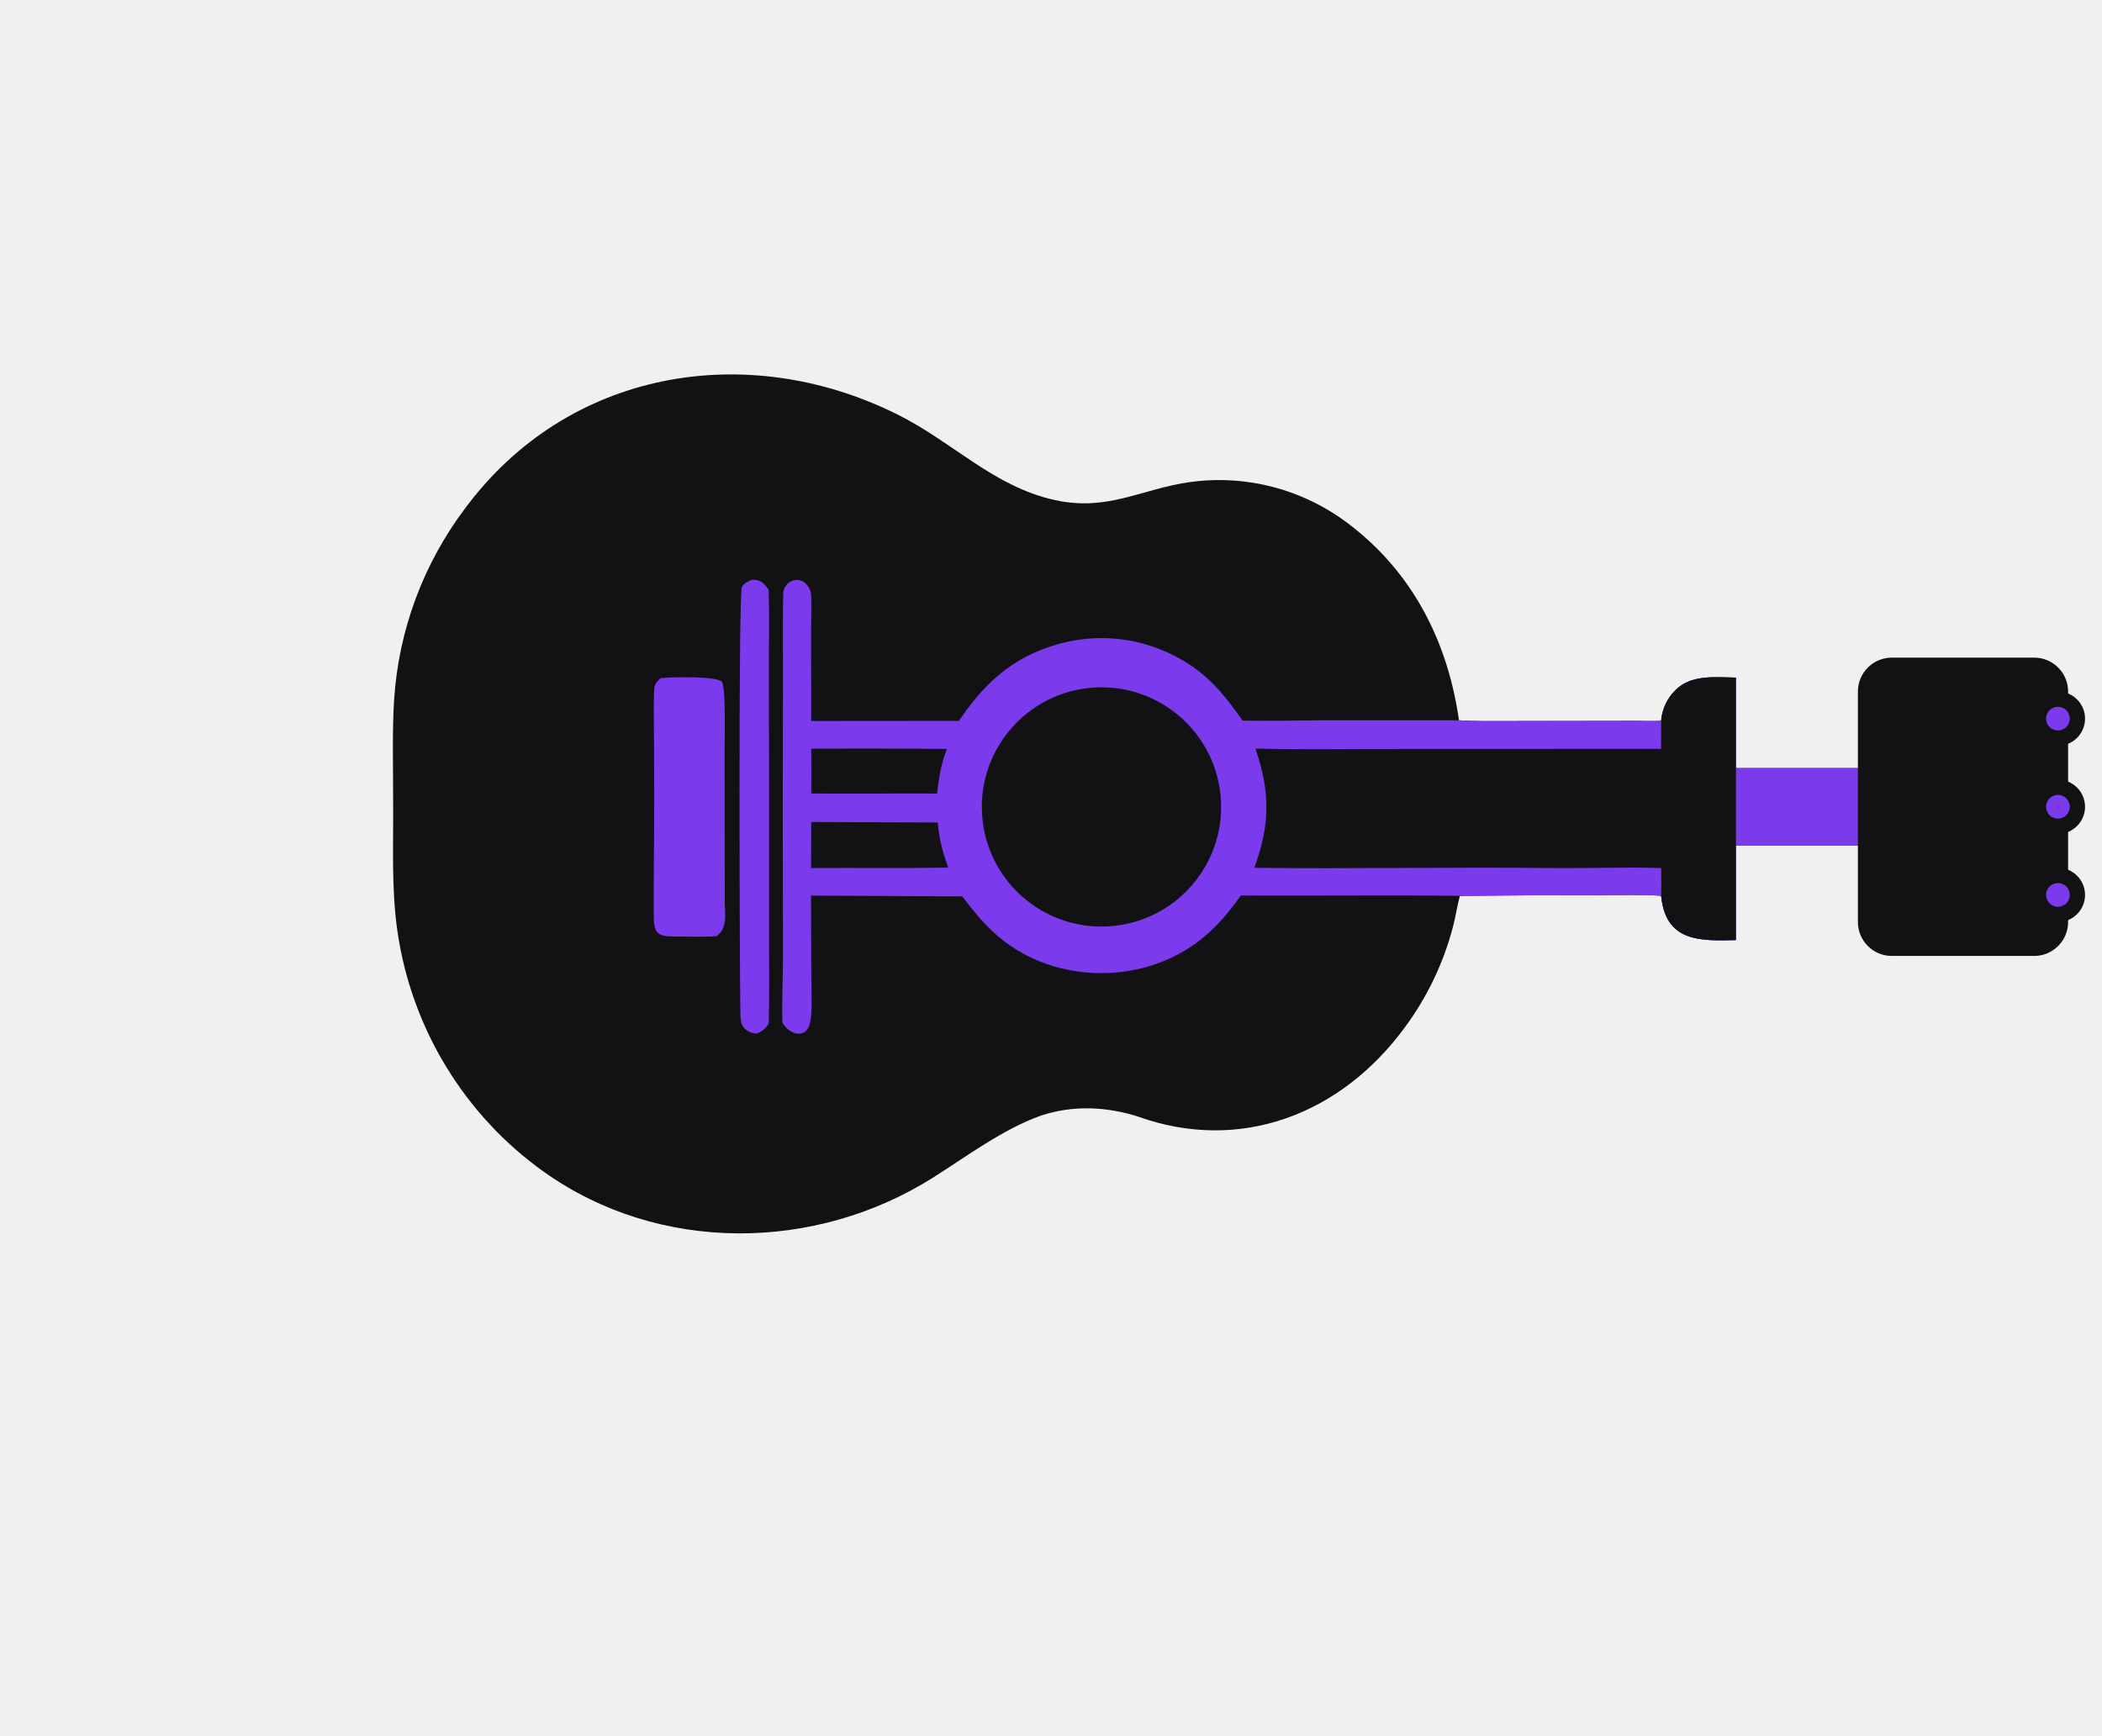
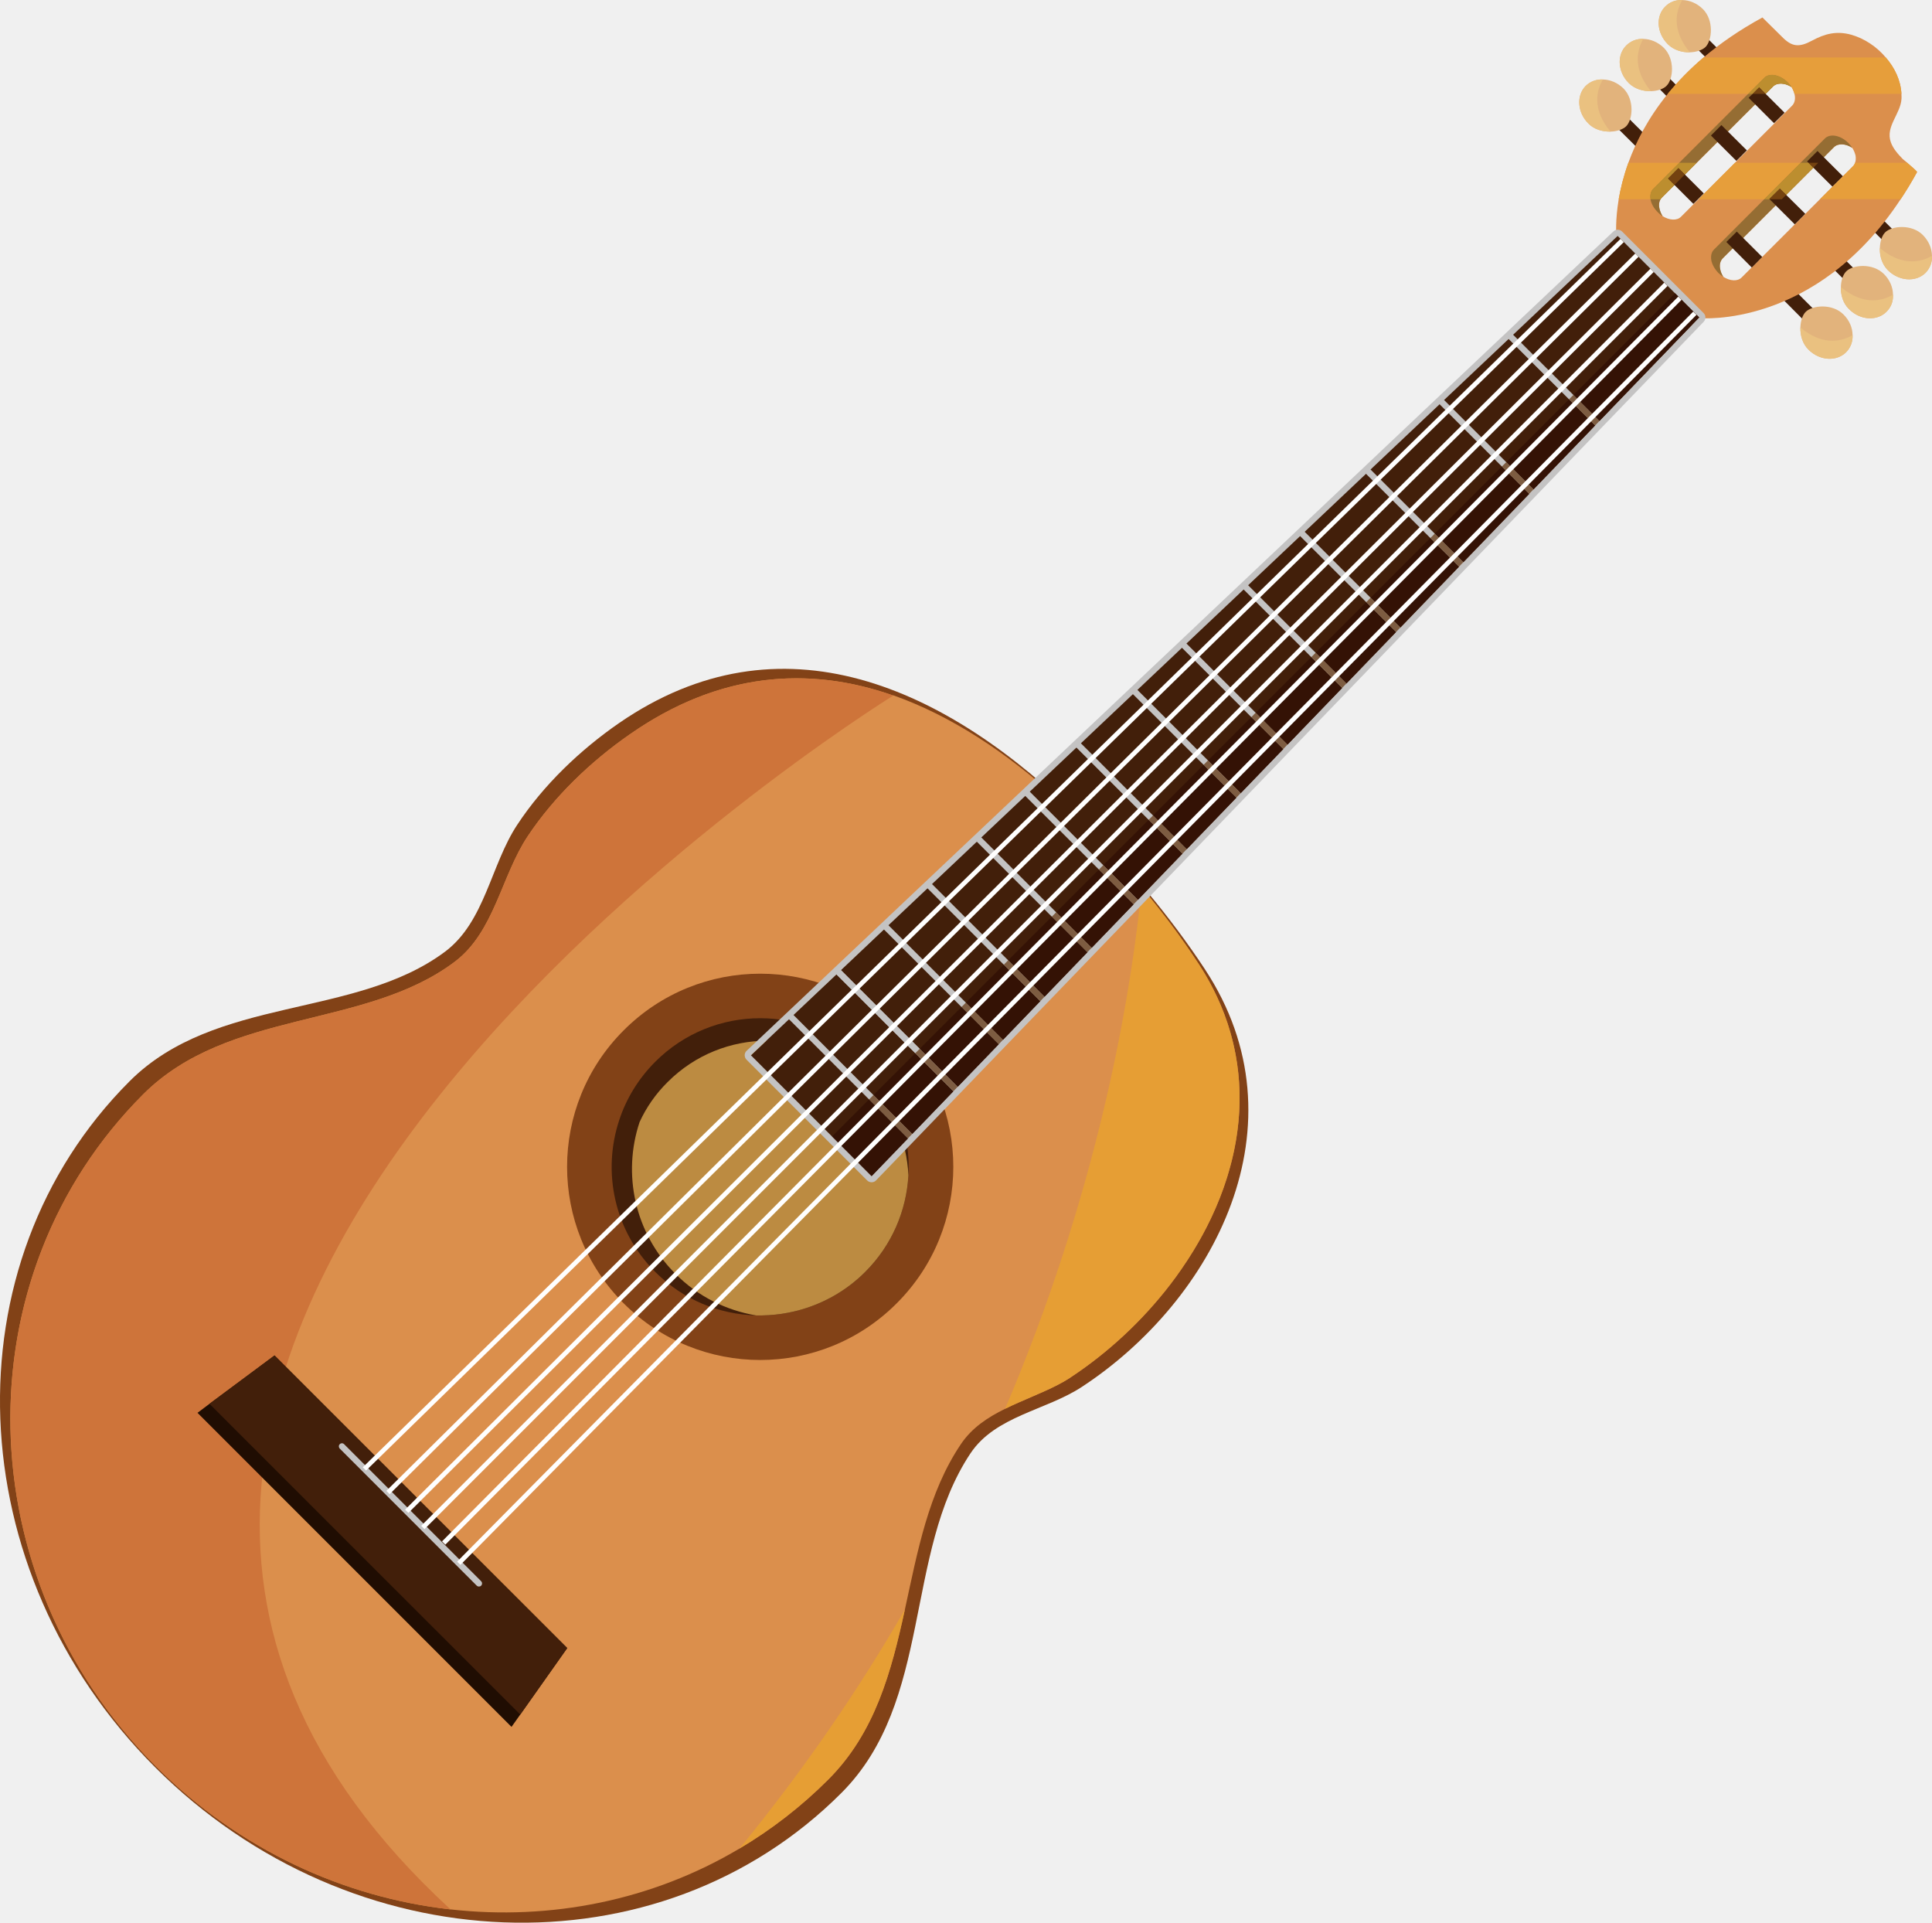
- <svg xmlns="http://www.w3.org/2000/svg" width="1240" height="1024" viewBox="0 0 1240 1024">
-   <rect fill="#7C3AED" x="1005" y="453" width="120" height="46" />
-   <path fill="#121214" d="M1116 388h84a20 20 0 0 1 20 20v136a20 20 0 0 1-20 20h-84a20 20 0 0 1-20-20V408a20 20 0 0 1 20-20z" />
-   <circle fill="#121214" cx="1214" cy="424" r="16" />
-   <circle fill="#7C3AED" cx="1214" cy="424" r="7" />
-   <circle fill="#121214" cx="1214" cy="476" r="16" />
-   <circle fill="#7C3AED" cx="1214" cy="476" r="7" />
-   <circle fill="#121214" cx="1214" cy="528" r="16" />
-   <circle fill="#7C3AED" cx="1214" cy="528" r="7" />
-   <path fill="#121214" d="M861.24 528.573c-1.422 4.759-2.678 12.93-4.201 18.576a173.6 173.6 0 0 1-28.164 58.807c-37.705 51.606-97.217 74.424-157.447 52.857-18.93-5.989-38.247-6.85-57.321-.63-22.593 8.102-43.336 23.752-63.714 36.615-69.428 43.829-161.38 44.972-229.365-3.292-46.882-33.283-78.358-84.819-86.602-142.246-3.579-24.925-2.318-49.758-2.507-74.933.073-18.688-.665-43.218.589-61.64a209.77 209.77 0 0 1 41.9-112.797c60.471-81.601 165.723-99.762 254.831-55.446 33.041 16.431 56.736 42.56 92.929 50.571 31.123 6.889 50.622-6.34 79.307-10.513a125.86 125.86 0 0 1 93.715 24.29c37.979 28.58 58.913 69.729 65.478 116.189 9.661.639 20.63.453 30.366.443l44.64-.072 29.423-.046c3.817.001 11.296.3 14.83-.046.505-6.678 3.541-13.198 8.296-17.949 9.506-9.498 23.117-7.661 35.777-7.535v154.86c-21.05.504-41.379 1.257-44.063-26.119-10.443-.853-27.601-.354-38.443-.363q-40.128-.055-80.254.419" />
-   <path fill="#7C3AED" d="M461.594 603.421c-.479-10.302.3-26.28.285-37.29l-.12-87.675.11-81.397c-.011-15.558-.161-31.143.154-46.694.142-6.972 8.366-11.116 13.602-5.751a10.45 10.45 0 0 1 2.81 5.828c.356 2.493.034 18.801.037 22.64l.074 52.318 87.132-.072c11.765-17.381 24.813-31.342 44.102-40.042 27.387-12.353 57.311-11.751 83.931 2.09 17.99 9.354 28.086 21.75 39.307 37.782 15.69.308 32.704-.128 48.499-.2l79.151.023c9.661.639 20.63.453 30.366.443l44.64-.072 29.423-.046c3.817.001 11.296.3 14.83-.046.505-6.678 3.541-13.198 8.296-17.949 9.506-9.498 23.117-7.661 35.777-7.535v154.86c-21.05.504-41.379 1.257-44.063-26.119-10.443-.853-27.601-.354-38.443-.363q-40.128-.055-80.254.419c-42.639-.65-86.352.084-129.225-.27-7.37 10.353-14.819 19.319-25.056 27.097-35.256 26.784-88.712 24.86-121.166-5.66-7.398-6.957-11.992-12.819-18.092-20.863l-89.275-.466.171 50.433c.001 6.789.701 18.344-.676 24.542-2.147 9.671-11.831 7.656-16.327.035" />
-   <path fill="#121214" d="M1024 399.776v154.86c-21.05.504-41.379 1.257-44.063-26.119.163-5.167.034-11.151.046-16.38-20.848-.649-43.987.24-65.108.001-58.162-.657-116.824.567-174.956-.133 9.41-25.435 9.432-44.91.668-70.364 25.557.704 53.594.202 79.368.247l159.934-.057.038-16.571c.505-6.678 3.541-13.198 8.296-17.949 9.506-9.498 23.117-7.661 35.777-7.535m-382.22 6.197c38.834-4.427 73.872 23.549 78.149 62.4s-23.833 73.78-62.7 77.908c-38.656 4.106-73.354-23.819-77.609-62.459s23.537-73.446 62.16-77.849m-163.236 79.005 74.638.299c1.046 10.721 2.651 16.592 6.175 26.619-26.774.456-54.005.023-80.882.269zm.014-43.313c26.45.038 53.687-.163 80.051.229-2.941 7.464-4.16 13.727-5.245 21.594l-.573 4.699c-24.704-.194-49.557.274-74.224-.036.102-8.762-.001-17.709-.009-26.486" />
-   <path fill="#7C3AED" d="M389.748 400.081c5.7-.646 34.365-1.341 36.244 2.438 2.194 4.412 1.47 32.719 1.473 38.596l.045 57.697.035 32.108c.004 8.154 2.02 16.132-4.789 21.434-8.231.558-17.123.138-25.418.18-10.518.053-11.632-3.193-11.675-12.452-.107-23.365.279-46.682.273-70.033l-.164-39.261c-.039-7.56-.194-15.256.082-22.803.148-4.028.943-5.282 3.894-7.904m53.802-58.061c5.464.032 6.705 1.655 9.878 5.861.448 13.581.133 29.546.138 43.276l.102 74.928.009 86.103c-.001 16.975.255 34.817-.185 51.736-2.348 3.408-3.249 4.041-6.957 5.894-1.111-.116-2.264-.243-3.336-.569-2.189-.666-4.4-2.425-5.368-4.519-1.118-2.418-1.028-5.39-1.082-8.007-.4-19.271-1.204-245.237.87-250.262.927-2.244 3.914-3.507 5.931-4.441" />
+ <svg xmlns="http://www.w3.org/2000/svg" width="76.272mm" height="75.894mm" viewBox="0 0 76.272 75.894" version="1.1" id="svg1" xml:space="preserve">
+   <defs id="defs1" />
+   <g id="g19" transform="matrix(0.2645833,0,0,0.2645833,-62.90449,-73.54925)">
+     <path id="path2" d="m 382.557,494.8 c 3.716,-5.573 11.257,-6.4 16.589,-9.893 19.692,-12.893 33.641,-39.133 18.4,-62.307 -5.079,-7.747 -11.66,-15.56 -18.235,-22.08 -20.515,-20.427 -45.151,-31.187 -69.151,-14.693 -5.837,4.027 -11.328,9.267 -15.232,15.2 -3.956,5.987 -4.813,14.467 -10.773,18.933 -13.452,10.04 -34.277,6.533 -47.071,19.333 -27.205,27.2 -25.501,73.027 3.839,102.373 29.327,29.307 75.153,31.04 102.36,3.813 13.681,-13.667 9.3,-35.72 19.273,-50.68" style="fill:#824217;fill-opacity:1;fill-rule:nonzero;stroke:none;stroke-width:0.133" />
+     <path id="path3" d="m 361.336,543.467 c -4.064,4.067 -8.524,7.493 -13.264,10.307 -13.033,7.747 -28.2,10.747 -43.1,9.067 -15.912,-1.787 -31.528,-8.907 -43.925,-21.307 -28.236,-28.213 -29.095,-73.12 -1.933,-100.293 12.772,-12.76 33.121,-9.693 46.499,-19.787 5.924,-4.467 6.928,-12.813 10.897,-18.747 3.94,-5.907 9.395,-11.133 15.212,-15.173 13.32,-9.293 26.692,-10.227 39.319,-5.787 l 0.015,-0.027 c 8.581,3.04 16.82,8.467 24.499,15.453 1.241,1.133 2.483,2.32 3.701,3.507 3.004,3 5.997,6.24 8.84,9.667 1.473,1.773 2.893,3.573 4.264,5.387 1.553,2.053 3.009,4.173 4.373,6.253 9.836,15.227 6.539,32.04 -2.715,45.347 -0.539,0.787 -1.088,1.533 -1.659,2.28 -4.148,5.4 -9.243,10.133 -14.785,13.8 l -0.252,0.173 c -0.569,0.36 -1.155,0.707 -1.768,1.013 -2.512,1.293 -5.275,2.293 -7.837,3.56 -2.575,1.267 -4.935,2.813 -6.581,5.253 -4.877,7.213 -6.472,16 -8.369,24.693 -2.021,9.227 -4.403,18.333 -11.429,25.36" style="fill:#db8f4c;fill-opacity:1;fill-rule:nonzero;stroke:none;stroke-width:0.133" />
+     <path id="path4" d="m 387.716,488.16 c 13.541,-31.787 18.349,-59.547 20.069,-74.867 l 1.472,-1.533 c 1.061,1.32 2.095,2.64 3.101,3.973 1.553,2.053 3.009,4.173 4.373,6.253 4.168,6.453 5.979,13.2 5.975,19.827 -0.004,9.027 -3.357,17.853 -8.689,25.52 -0.539,0.787 -1.088,1.533 -1.659,2.28 -4.148,5.4 -9.243,10.133 -14.785,13.8 l -0.252,0.173 c -0.569,0.36 -1.155,0.707 -1.768,1.013 -2.512,1.293 -5.275,2.293 -7.837,3.56" style="fill:#e69e34;fill-opacity:1;fill-rule:nonzero;stroke:none;stroke-width:0.133" />
+     <path id="path5" d="m 490.849,285.133 4.097,4.12 1.559,-1.56 -4.099,-4.107 -1.557,1.547" style="fill:#421f0a;fill-opacity:1;fill-rule:nonzero;stroke:none;stroke-width:0.133" />
+     <path id="path6" d="m 492.235,284.987 c -0.464,0.453 -1.357,0.773 -2.339,0.8 -1.14,0.027 -2.404,-0.32 -3.292,-1.213 -1.667,-1.667 -1.832,-4.173 -0.388,-5.613 0.677,-0.68 1.587,-1.027 2.54,-0.973 1.083,0.013 2.2,0.48 3.08,1.347 1.66,1.667 1.393,4.627 0.399,5.653" style="fill:#e2b37c;fill-opacity:1;fill-rule:nonzero;stroke:none;stroke-width:0.133" />
+     <path id="path7" d="m 489.767,285.787 c -1.105,0 -2.308,-0.36 -3.163,-1.213 -0.912,-0.907 -1.373,-2.067 -1.369,-3.173 0.003,-0.92 0.327,-1.787 0.981,-2.44 0.628,-0.64 1.457,-0.973 2.335,-0.973 0.068,0 0.136,0 0.205,0 -0.881,1.52 -1.719,4.347 1.14,7.8 -0.043,0 -0.085,0 -0.129,0" style="fill:#eac180;fill-opacity:1;fill-rule:nonzero;stroke:none;stroke-width:0.133" />
+     <path id="path8" d="m 485.047,290.947 4.1,4.107 1.543,-1.547 -4.085,-4.093 -1.557,1.533" style="fill:#421f0a;fill-opacity:1;fill-rule:nonzero;stroke:none;stroke-width:0.133" />
+     <path id="path9" d="m 486.424,290.773 c -0.46,0.48 -1.356,0.787 -2.344,0.813 -1.14,0.027 -2.396,-0.32 -3.291,-1.2 -1.667,-1.667 -1.825,-4.187 -0.391,-5.613 0.692,-0.693 1.603,-1.027 2.541,-0.987 1.088,0.013 2.208,0.48 3.088,1.347 1.668,1.693 1.392,4.653 0.396,5.64" style="fill:#e2b37c;fill-opacity:1;fill-rule:nonzero;stroke:none;stroke-width:0.133" />
+     <path id="path10" d="m 483.948,291.587 c -1.104,0 -2.299,-0.36 -3.159,-1.2 -0.912,-0.907 -1.372,-2.08 -1.368,-3.173 0.004,-0.92 0.327,-1.787 0.977,-2.44 0.652,-0.653 1.496,-0.987 2.376,-0.987 0.055,0 0.111,0 0.165,0 -0.873,1.533 -1.703,4.36 1.14,7.8 -0.044,0 -0.088,0 -0.132,0" style="fill:#eac180;fill-opacity:1;fill-rule:nonzero;stroke:none;stroke-width:0.133" />
+     <path id="path11" d="m 479,297 4.099,4.08 1.573,-1.56 -4.107,-4.08 -1.565,1.56" style="fill:#421f0a;fill-opacity:1;fill-rule:nonzero;stroke:none;stroke-width:0.133" />
+     <path id="path12" d="m 480.385,296.827 c -0.463,0.44 -1.357,0.773 -2.339,0.787 -1.132,0.027 -2.411,-0.293 -3.291,-1.2 -1.66,-1.653 -1.832,-4.173 -0.397,-5.627 0.693,-0.653 1.596,-1 2.556,-0.947 1.075,0.013 2.192,0.48 3.067,1.333 1.673,1.68 1.407,4.653 0.404,5.653" style="fill:#e2b37c;fill-opacity:1;fill-rule:nonzero;stroke:none;stroke-width:0.133" />
+     <path id="path13" d="m 477.911,297.613 c -1.099,0 -2.309,-0.333 -3.155,-1.2 -0.908,-0.907 -1.371,-2.067 -1.369,-3.173 0.003,-0.92 0.323,-1.8 0.972,-2.453 0.653,-0.627 1.491,-0.947 2.387,-0.947 0.056,0 0.112,0 0.169,0 -0.896,1.507 -1.725,4.347 1.132,7.773 -0.045,0 -0.091,0 -0.136,0" style="fill:#eac180;fill-opacity:1;fill-rule:nonzero;stroke:none;stroke-width:0.133" />
+     <path id="path14" d="m 518.855,314.027 -4.1,-4.107 1.565,-1.547 4.099,4.107 -1.564,1.547" style="fill:#421f0a;fill-opacity:1;fill-rule:nonzero;stroke:none;stroke-width:0.133" />
+     <path id="path15" d="m 519.027,312.653 c -0.461,0.467 -0.759,1.347 -0.787,2.333 -0.037,1.16 0.303,2.4 1.184,3.293 1.667,1.667 4.185,1.84 5.628,0.413 0.693,-0.707 1.011,-1.613 0.965,-2.547 -0.012,-1.093 -0.468,-2.2 -1.363,-3.107 -1.652,-1.653 -4.625,-1.387 -5.628,-0.387" style="fill:#e2b37c;fill-opacity:1;fill-rule:nonzero;stroke:none;stroke-width:0.133" />
+     <path id="path16" d="m 522.607,319.653 c -1.105,0 -2.271,-0.467 -3.183,-1.373 -0.84,-0.853 -1.188,-2.013 -1.187,-3.12 0,-0.053 0.001,-0.107 0.003,-0.173 1.788,1.507 3.419,1.987 4.784,1.987 1.247,0 2.272,-0.4 2.993,-0.827 0.004,0.067 0.005,0.12 0.004,0.173 0,0.88 -0.32,1.707 -0.969,2.373 -0.655,0.64 -1.529,0.96 -2.445,0.96" style="fill:#eac180;fill-opacity:1;fill-rule:nonzero;stroke:none;stroke-width:0.133" />
+     <path id="path17" d="m 513.044,319.84 -4.105,-4.107 1.567,-1.547 4.099,4.093 -1.56,1.56" style="fill:#421f0a;fill-opacity:1;fill-rule:nonzero;stroke:none;stroke-width:0.133" />
+     <path id="path18" d="m 513.219,318.467 c -0.464,0.467 -0.781,1.347 -0.793,2.347 -0.037,1.133 0.301,2.387 1.197,3.267 1.659,1.693 4.184,1.84 5.607,0.413 0.699,-0.68 1.017,-1.587 0.973,-2.547 -0.007,-1.093 -0.468,-2.2 -1.349,-3.08 -1.667,-1.68 -4.64,-1.4 -5.635,-0.4" style="fill:#e2b37c;fill-opacity:1;fill-rule:nonzero;stroke:none;stroke-width:0.133" />
+     <path id="path19" d="m 516.783,325.467 c -1.099,0 -2.257,-0.467 -3.16,-1.387 -0.853,-0.84 -1.203,-2.013 -1.2,-3.107 0,-0.053 0,-0.107 0.003,-0.16 1.788,1.48 3.412,1.973 4.772,1.973 1.252,0 2.28,-0.413 3.005,-0.84 0.003,0.067 0.004,0.12 0.004,0.187 -0.001,0.88 -0.321,1.72 -0.977,2.36 -0.648,0.653 -1.527,0.973 -2.447,0.973" style="fill:#eac180;fill-opacity:1;fill-rule:nonzero;stroke:none;stroke-width:0.133" />
+     <path id="path20" d="m 507.012,325.893 -4.097,-4.12 1.557,-1.547 4.099,4.093 -1.559,1.573" style="fill:#421f0a;fill-opacity:1;fill-rule:nonzero;stroke:none;stroke-width:0.133" />
+     <path id="path21" d="m 507.177,324.507 c -0.461,0.453 -0.764,1.347 -0.793,2.333 -0.028,1.147 0.304,2.413 1.199,3.293 1.665,1.68 4.177,1.827 5.62,0.4 0.685,-0.693 1.011,-1.6 0.968,-2.547 -0.007,-1.107 -0.469,-2.213 -1.363,-3.093 -1.647,-1.653 -4.633,-1.387 -5.631,-0.387" style="fill:#e2b37c;fill-opacity:1;fill-rule:nonzero;stroke:none;stroke-width:0.133" />
+     <path id="path22" d="m 510.752,331.507 c -1.101,0 -2.261,-0.467 -3.169,-1.373 -0.86,-0.853 -1.2,-2.053 -1.2,-3.16 0,-0.04 0,-0.093 10e-4,-0.133 1.781,1.493 3.405,1.973 4.767,1.973 1.257,0 2.292,-0.413 3.02,-0.827 0.003,0.053 0.004,0.12 0.004,0.173 -0.003,0.893 -0.329,1.72 -0.972,2.373 -0.656,0.653 -1.533,0.973 -2.451,0.973" style="fill:#eac180;fill-opacity:1;fill-rule:nonzero;stroke:none;stroke-width:0.133" />
+     <path id="path23" d="m 497.637,319.36 c -0.62,0.64 -1.731,0.56 -2.755,-0.08 -0.24,-0.373 -0.404,-0.787 -0.471,-1.173 -0.128,-0.6 0,-1.2 0.389,-1.587 l 16.568,-16.56 c 0.621,-0.64 1.748,-0.573 2.759,0.08 0.236,0.373 0.396,0.773 0.489,1.16 0.057,0.387 0.044,0.76 -0.079,1.067 -0.064,0.213 -0.175,0.387 -0.325,0.533 l -16.576,16.56 m -9.069,-9.04 c -0.607,0.613 -1.74,0.533 -2.743,-0.093 -0.26,-0.4 -0.404,-0.8 -0.476,-1.16 -0.107,-0.507 -0.065,-0.987 0.175,-1.36 v -0.013 l 0.2,-0.253 16.569,-16.547 c 0.633,-0.64 1.76,-0.56 2.771,0.067 0.201,0.347 0.36,0.693 0.433,1.027 l 0.036,0.147 c 0.123,0.613 0,1.213 -0.376,1.6 l -16.589,16.587 m 32.783,-2.627 c 0.829,-1.24 1.644,-2.587 2.439,-4.04 0.044,-0.08 -0.808,-0.827 -1.451,-1.373 v -0.013 c -0.347,-0.28 -0.62,-0.52 -0.677,-0.56 -0.723,-0.747 -1.437,-1.547 -1.776,-2.493 -0.859,-2.36 1.479,-4.253 1.587,-6.52 0.007,-0.24 0.007,-0.48 -0.013,-0.707 -0.095,-1.987 -0.989,-3.88 -2.331,-5.427 -1.357,-1.627 -3.219,-2.853 -5.16,-3.4 -2.179,-0.6 -3.919,-0.16 -5.845,0.88 -1.927,1.04 -3.016,0.947 -4.503,-0.587 -0.952,-0.947 -1.94,-1.92 -2.901,-2.867 -3.441,1.88 -6.335,3.893 -8.789,5.973 -2.091,1.773 -3.851,3.613 -5.339,5.427 -2.916,3.587 -4.741,7.147 -5.875,10.28 -0.721,2.013 -1.176,3.88 -1.443,5.44 -0.533,3.227 -0.355,5.28 -0.355,5.28 l 12.477,12.453 c 0,0 17.203,1.6 29.955,-17.747" style="fill:#db8f4c;fill-opacity:1;fill-rule:nonzero;stroke:none;stroke-width:0.133" />
+     <path id="path24" d="m 485.349,309.067 c 0.072,0.36 0.216,0.76 0.476,1.16 -0.26,-0.147 -0.505,-0.373 -0.735,-0.6 -0.577,-0.587 -0.947,-1.24 -1.063,-1.88 -0.113,-0.627 0.008,-1.213 0.397,-1.6 l 16.569,-16.573 c 0.787,-0.773 2.331,-0.467 3.485,0.667 0.223,0.213 0.425,0.48 0.584,0.72 -1.011,-0.627 -2.137,-0.707 -2.771,-0.067 l -16.569,16.547 c -0.388,0.4 -0.512,0.987 -0.375,1.627" style="fill:#956d33;fill-opacity:1;fill-rule:nonzero;stroke:none;stroke-width:0.133" />
+     <path id="path25" d="m 494.412,318.107 c 0.067,0.387 0.231,0.8 0.471,1.173 -0.252,-0.16 -0.499,-0.347 -0.729,-0.573 -0.571,-0.6 -0.939,-1.267 -1.061,-1.88 -0.1,-0.64 0,-1.227 0.397,-1.613 l 16.56,-16.587 c 0.787,-0.76 2.339,-0.467 3.485,0.68 0.231,0.24 0.433,0.493 0.593,0.733 -1.011,-0.653 -2.137,-0.72 -2.759,-0.08 l -16.568,16.56 c -0.389,0.387 -0.517,0.987 -0.389,1.587" style="fill:#956d33;fill-opacity:1;fill-rule:nonzero;stroke:none;stroke-width:0.133" />
+     <path id="path26" d="m 371.539,472.427 c -11.236,11.267 -29.484,11.267 -40.728,0 -11.264,-11.24 -11.264,-29.493 0,-40.733 11.244,-11.267 29.492,-11.267 40.728,0 11.271,11.24 11.271,29.493 0,40.733" style="fill:#824217;fill-opacity:1;fill-rule:nonzero;stroke:none;stroke-width:0.133" />
+     <path id="path27" d="m 366.848,467.733 c -2.525,2.533 -5.528,4.307 -8.695,5.36 -2.455,0.813 -5.015,1.187 -7.592,1.133 -5.471,-0.147 -10.889,-2.333 -15.045,-6.493 -6.149,-6.147 -7.929,-14.947 -5.369,-22.653 1.039,-3.173 2.843,-6.16 5.369,-8.693 8.652,-8.667 22.688,-8.667 31.332,0 4.647,4.627 6.797,10.827 6.444,16.92 v 0.04 c -0.296,5.227 -2.439,10.387 -6.444,14.387" style="fill:#421f0a;fill-opacity:1;fill-rule:nonzero;stroke:none;stroke-width:0.133" />
+     <path id="path28" d="m 366.848,467.733 c -2.525,2.533 -5.528,4.307 -8.695,5.36 -2.455,0.813 -5.015,1.187 -7.592,1.133 -4.423,-0.747 -8.624,-2.787 -12.029,-6.2 -6.133,-6.147 -7.915,-14.947 -5.353,-22.64 0.996,-2.173 2.388,-4.2 4.185,-5.973 8.212,-8.227 21.545,-8.227 29.787,0.013 3.855,3.84 5.896,8.813 6.141,13.88 v 0.04 c -0.296,5.227 -2.439,10.387 -6.444,14.387" style="fill:#bc8b41;fill-opacity:1;fill-rule:nonzero;stroke:none;stroke-width:0.133" />
+     <path id="path29" d="m 367.801,453.907 c -0.124,0 -0.239,-0.053 -0.325,-0.147 l -18.011,-18.013 129.34,-122.907 12.808,12.173 -123.48,128.747 c -0.087,0.093 -0.204,0.147 -0.325,0.147 h -0.007" style="fill:#421f0a;fill-opacity:1;fill-rule:nonzero;stroke:none;stroke-width:0.133" />
+     <path id="path30" d="m 479.123,312.253 c -0.232,0 -0.456,0.08 -0.636,0.253 L 349.153,434.747 c -0.18,0.16 -0.288,0.4 -0.288,0.653 0,0.253 0.095,0.493 0.267,0.667 l 18.011,18.027 c 0.181,0.173 0.412,0.267 0.659,0.267 h 0.007 c 0.252,0 0.483,-0.093 0.656,-0.28 l 123.489,-128.093 c 0.352,-0.373 0.345,-0.947 -0.008,-1.293 l -12.167,-12.173 c -0.187,-0.187 -0.419,-0.267 -0.656,-0.267 m 0,0.92 12.167,12.173 -123.488,128.093 -18.012,-18.027 129.333,-122.24" style="fill:#c4c3c3;fill-opacity:1;fill-rule:nonzero;stroke:none;stroke-width:0.133" />
+     <path id="path31" d="m 373.887,447.173 -17.744,-17.773 c -0.181,-0.187 -0.473,-0.187 -0.655,0 -0.18,0.187 -0.18,0.48 0,0.653 l 17.744,17.773 c 0.181,0.173 0.473,0.173 0.655,0 0.18,-0.187 0.18,-0.48 0,-0.653" style="fill:#c4c3c3;fill-opacity:1;fill-rule:nonzero;stroke:none;stroke-width:0.133" />
+     <path id="path32" d="m 380.655,440.133 -17.435,-17.427 c -0.181,-0.187 -0.473,-0.187 -0.653,0 -0.181,0.173 -0.181,0.467 0,0.653 l 17.435,17.427 c 0.181,0.187 0.473,0.187 0.653,0 0.18,-0.173 0.18,-0.467 0,-0.653" style="fill:#c4c3c3;fill-opacity:1;fill-rule:nonzero;stroke:none;stroke-width:0.133" />
+     <path id="path33" d="m 380.655,440.133 -17.435,-17.427 c -0.181,-0.187 -0.473,-0.187 -0.653,0 -0.181,0.173 -0.181,0.467 0,0.653 l 17.435,17.427 c 0.181,0.187 0.473,0.187 0.653,0 0.18,-0.173 0.18,-0.467 0,-0.653" style="fill:#c4c3c3;fill-opacity:1;fill-rule:nonzero;stroke:none;stroke-width:0.133" />
+     <path id="path34" d="m 387.415,433.107 -17.101,-17.093 c -0.18,-0.187 -0.472,-0.187 -0.653,0 -0.18,0.173 -0.18,0.467 0,0.653 l 17.101,17.093 c 0.181,0.187 0.473,0.187 0.653,0 0.181,-0.173 0.181,-0.467 0,-0.653" style="fill:#c4c3c3;fill-opacity:1;fill-rule:nonzero;stroke:none;stroke-width:0.133" />
+     <path id="path35" d="m 393.615,426.693 -16.807,-16.827 c -0.18,-0.187 -0.472,-0.187 -0.653,-0.013 -0.18,0.187 -0.181,0.48 0,0.667 l 16.805,16.827 c 0.181,0.173 0.473,0.173 0.655,0 0.18,-0.187 0.181,-0.48 0,-0.653" style="fill:#c4c3c3;fill-opacity:1;fill-rule:nonzero;stroke:none;stroke-width:0.133" />
+     <path id="path36" d="m 400.649,419.387 -16.473,-16.467 c -0.181,-0.187 -0.473,-0.187 -0.653,0 -0.181,0.173 -0.181,0.467 0,0.653 l 16.473,16.467 c 0.181,0.173 0.473,0.173 0.653,0 0.18,-0.187 0.18,-0.48 0,-0.653" style="fill:#c4c3c3;fill-opacity:1;fill-rule:nonzero;stroke:none;stroke-width:0.133" />
+     <path id="path37" d="m 407.541,412.227 -16.149,-16.147 c -0.18,-0.187 -0.473,-0.187 -0.653,0 -0.18,0.173 -0.18,0.467 0,0.653 l 16.148,16.147 c 0.18,0.187 0.473,0.187 0.653,0 0.181,-0.173 0.181,-0.467 0.001,-0.653" style="fill:#c4c3c3;fill-opacity:1;fill-rule:nonzero;stroke:none;stroke-width:0.133" />
+     <path id="path38" d="m 414.829,404.68 -15.789,-15.8 c -0.18,-0.187 -0.472,-0.187 -0.653,0 -0.18,0.173 -0.181,0.467 0,0.653 l 15.789,15.8 c 0.18,0.173 0.472,0.173 0.653,0 0.181,-0.187 0.181,-0.48 0,-0.653" style="fill:#c4c3c3;fill-opacity:1;fill-rule:nonzero;stroke:none;stroke-width:0.133" />
+     <path id="path39" d="m 422.883,396.32 -15.436,-15.427 c -0.181,-0.187 -0.473,-0.187 -0.653,0 -0.181,0.187 -0.181,0.48 0,0.653 l 15.436,15.427 c 0.18,0.187 0.473,0.187 0.653,0 0.18,-0.173 0.18,-0.467 0,-0.653" style="fill:#c4c3c3;fill-opacity:1;fill-rule:nonzero;stroke:none;stroke-width:0.133" />
+     <path id="path40" d="m 429.86,389.067 -15.081,-15.08 c -0.18,-0.187 -0.473,-0.187 -0.653,0 -0.181,0.173 -0.181,0.467 0,0.653 l 15.081,15.08 c 0.181,0.173 0.473,0.173 0.653,0 0.181,-0.187 0.181,-0.48 0,-0.653" style="fill:#c4c3c3;fill-opacity:1;fill-rule:nonzero;stroke:none;stroke-width:0.133" />
+     <path id="path41" d="m 438.657,379.96 -14.685,-14.68 c -0.18,-0.187 -0.473,-0.187 -0.653,0 -0.18,0.173 -0.18,0.467 10e-4,0.653 l 14.684,14.68 c 0.18,0.173 0.473,0.173 0.653,0 0.181,-0.187 0.181,-0.48 0,-0.653" style="fill:#c4c3c3;fill-opacity:1;fill-rule:nonzero;stroke:none;stroke-width:0.133" />
+     <path id="path42" d="m 446.709,371.613 -14.301,-14.307 c -0.181,-0.173 -0.473,-0.173 -0.655,0 -0.18,0.187 -0.18,0.48 0,0.667 l 14.303,14.293 c 0.18,0.187 0.473,0.187 0.653,0 0.181,-0.173 0.181,-0.467 0,-0.653" style="fill:#c4c3c3;fill-opacity:1;fill-rule:nonzero;stroke:none;stroke-width:0.133" />
+     <path id="path43" d="m 456.089,361.853 -13.853,-13.84 c -0.181,-0.173 -0.473,-0.173 -0.655,0 -0.18,0.187 -0.18,0.48 10e-4,0.667 l 13.853,13.827 c 0.181,0.187 0.473,0.187 0.655,0 0.18,-0.173 0.18,-0.467 -0.001,-0.653" style="fill:#c4c3c3;fill-opacity:1;fill-rule:nonzero;stroke:none;stroke-width:0.133" />
+     <path id="path44" d="m 466.575,351.013 -13.371,-13.373 c -0.18,-0.173 -0.473,-0.173 -0.653,0 -0.18,0.187 -0.18,0.48 0,0.653 l 13.371,13.36 c 0.181,0.187 0.473,0.187 0.653,0 0.181,-0.173 0.181,-0.467 0,-0.64" style="fill:#c4c3c3;fill-opacity:1;fill-rule:nonzero;stroke:none;stroke-width:0.133" />
+     <path id="path45" d="m 476.397,340.787 -12.888,-12.88 c -0.181,-0.187 -0.473,-0.187 -0.653,0 -0.181,0.173 -0.181,0.467 0,0.653 l 12.888,12.88 c 0.18,0.187 0.472,0.187 0.653,0 0.181,-0.173 0.18,-0.467 0,-0.653" style="fill:#c4c3c3;fill-opacity:1;fill-rule:nonzero;stroke:none;stroke-width:0.133" />
+     <path id="path46" d="m 502.451,296.36 -3.795,-3.787 1.573,-1.56 3.796,3.787 -1.575,1.56" style="fill:#421f0a;fill-opacity:1;fill-rule:nonzero;stroke:none;stroke-width:0.133" />
+     <path id="path47" d="m 496.837,301.987 -3.796,-3.787 1.559,-1.56 3.796,3.773 -1.559,1.573" style="fill:#421f0a;fill-opacity:1;fill-rule:nonzero;stroke:none;stroke-width:0.133" />
+     <path id="path48" d="m 490.416,308.4 -3.783,-3.787 1.552,-1.56 3.788,3.787 -1.557,1.56" style="fill:#421f0a;fill-opacity:1;fill-rule:nonzero;stroke:none;stroke-width:0.133" />
+     <path id="path49" d="m 511.161,305.827 -3.781,-3.76 1.559,-1.56 3.788,3.773 -1.565,1.547" style="fill:#421f0a;fill-opacity:1;fill-rule:nonzero;stroke:none;stroke-width:0.133" />
+     <path id="path50" d="m 505.547,311.453 -3.796,-3.787 1.567,-1.547 3.796,3.76 -1.567,1.573" style="fill:#421f0a;fill-opacity:1;fill-rule:nonzero;stroke:none;stroke-width:0.133" />
+     <path id="path51" d="m 499.133,317.893 -3.797,-3.813 1.56,-1.547 3.795,3.787 -1.557,1.573" style="fill:#421f0a;fill-opacity:1;fill-rule:nonzero;stroke:none;stroke-width:0.133" />
+     <path id="path52" d="m 304.972,562.84 c -15.912,-1.787 -31.528,-8.907 -43.925,-21.307 -14.449,-14.44 -21.729,-33.253 -21.753,-51.813 -0.024,-17.72 6.557,-35.213 19.82,-48.48 12.772,-12.76 33.121,-9.693 46.499,-19.787 5.924,-4.467 6.928,-12.813 10.897,-18.747 3.94,-5.907 9.395,-11.133 15.212,-15.173 8.335,-5.827 16.689,-8.36 24.869,-8.36 4.893,0 9.723,0.907 14.449,2.573 -1.963,1.24 -156.753,97.68 -66.068,181.093" style="fill:#ce743a;fill-opacity:1;fill-rule:nonzero;stroke:none;stroke-width:0.133" />
+     <path id="path53" d="m 314.071,535.613 -46.853,-46.853 1.788,-1.347 9.707,-7.213 43.671,43.653 -7.007,9.92 -1.305,1.84" style="fill:#200d02;fill-opacity:1;fill-rule:nonzero;stroke:none;stroke-width:0.133" />
+     <path id="path54" d="m 315.376,533.773 -46.371,-46.36 9.707,-7.213 43.671,43.653 -7.007,9.92" style="fill:#421f0a;fill-opacity:1;fill-rule:nonzero;stroke:none;stroke-width:0.133" />
+     <path id="path55" d="m 288.444,494.093 20.443,20.453 c 0.18,0.173 0.473,0.173 0.653,0 0.181,-0.187 0.181,-0.48 0,-0.667 l -20.443,-20.44 c -0.18,-0.187 -0.473,-0.187 -0.653,0 -0.18,0.173 -0.18,0.467 0,0.653" style="fill:#c4c3c3;fill-opacity:1;fill-rule:nonzero;stroke:none;stroke-width:0.133" />
+     <path id="path56" d="m 367.801,453.44 v 0 l -5.896,-5.92 5.517,-5.52 5.803,5.813 -5.424,5.627 m 6.065,-6.293 -5.789,-5.8 6.241,-6.24 5.679,5.68 -6.131,6.36 m 6.772,-7.027 -5.667,-5.667 6.24,-6.24 5.549,5.547 c 10e-4,0 0.003,0 0.004,0.013 l -6.127,6.347 m 6.768,-7.013 -5.541,-5.547 5.66,-5.653 5.435,5.44 -5.553,5.76 m 6.195,-6.427 -5.421,-5.44 6.511,-6.507 5.305,5.307 c 10e-4,0 10e-4,0 0.003,0 l -6.397,6.64" style="fill:#341205;fill-opacity:1;fill-rule:nonzero;stroke:none;stroke-width:0.133" />
+     <path id="path57" d="m 367.801,453.44 v 0 l 5.424,-5.627 -5.424,5.627 m 6.065,-6.293 v 0 l 6.131,-6.36 -6.131,6.36 m 6.772,-7.027 v 0 l 6.127,-6.347 v 0 l -6.127,6.347 m 6.768,-7.013 v 0 l 5.553,-5.76 v 0 l -5.553,5.76 m 6.195,-6.427 v 0 l 6.397,-6.64 v 0 l -6.397,6.64" style="fill:#7d5c41;fill-opacity:1;fill-rule:nonzero;stroke:none;stroke-width:0.133" />
+     <path id="path58" d="m 373.225,447.813 v 0 l -5.803,-5.813 0.655,-0.653 5.789,5.8 -0.641,0.667" style="fill:#7d5c41;fill-opacity:1;fill-rule:nonzero;stroke:none;stroke-width:0.133" />
+     <path id="path59" d="m 379.997,440.787 v 0 l -5.679,-5.68 0.653,-0.653 5.667,5.667 -0.641,0.667" style="fill:#7d5c41;fill-opacity:1;fill-rule:nonzero;stroke:none;stroke-width:0.133" />
+     <path id="path60" d="m 386.765,433.773 v 0 c -10e-4,-0.013 -0.003,-0.013 -0.004,-0.013 l -5.549,-5.547 0.653,-0.653 5.541,5.547 -0.641,0.667" style="fill:#7d5c41;fill-opacity:1;fill-rule:nonzero;stroke:none;stroke-width:0.133" />
+     <path id="path61" d="m 392.96,427.347 v 0 l -5.435,-5.44 0.655,-0.667 5.421,5.44 -0.641,0.667" style="fill:#7d5c41;fill-opacity:1;fill-rule:nonzero;stroke:none;stroke-width:0.133" />
+     <path id="path62" d="m 400.64,419.373 -5.296,-5.293 6.372,-6.373 5.171,5.173 c 0.003,0 0.004,0 0.007,0.013 l -6.253,6.48" style="fill:#341205;fill-opacity:1;fill-rule:nonzero;stroke:none;stroke-width:0.133" />
+     <path id="path63" d="m 407.535,412.227 -5.165,-5.173 6.767,-6.76 5.04,5.04 c 0,0 0,0 10e-4,0 l -6.643,6.893" style="fill:#341205;fill-opacity:1;fill-rule:nonzero;stroke:none;stroke-width:0.133" />
+     <path id="path64" d="m 414.819,404.667 -5.028,-5.027 7.547,-7.547 4.892,4.88 c 0,0 0.001,0 0.001,0 l -7.412,7.693" style="fill:#341205;fill-opacity:1;fill-rule:nonzero;stroke:none;stroke-width:0.133" />
+     <path id="path65" d="m 422.872,396.307 -4.881,-4.88 6.467,-6.453 4.749,4.747 c 0.004,0 0.008,0 0.012,0.013 l -6.347,6.573" style="fill:#341205;fill-opacity:1;fill-rule:nonzero;stroke:none;stroke-width:0.133" />
+     <path id="path66" d="m 429.86,389.067 -4.749,-4.76 8.297,-8.293 4.596,4.6 c 0.001,0 0.001,0 0.003,0 l -8.147,8.453" style="fill:#341205;fill-opacity:1;fill-rule:nonzero;stroke:none;stroke-width:0.133" />
+     <path id="path67" d="m 429.86,389.067 v 0 l 8.147,-8.453 v 0 l -8.147,8.453" style="fill:#7d5c41;fill-opacity:1;fill-rule:nonzero;stroke:none;stroke-width:0.133" />
+     <path id="path68" d="m 438.648,379.947 -4.587,-4.587 7.544,-7.547 4.448,4.453 -7.405,7.68" style="fill:#341205;fill-opacity:1;fill-rule:nonzero;stroke:none;stroke-width:0.133" />
+     <path id="path69" d="m 446.695,371.6 -4.436,-4.44 8.912,-8.907 4.265,4.253 c 0.003,0.013 0.007,0.013 0.009,0.013 l -8.751,9.08" style="fill:#341205;fill-opacity:1;fill-rule:nonzero;stroke:none;stroke-width:0.133" />
+     <path id="path70" d="m 456.088,361.853 -4.264,-4.253 10.017,-10.013 4.079,4.067 -9.832,10.2" style="fill:#341205;fill-opacity:1;fill-rule:nonzero;stroke:none;stroke-width:0.133" />
+     <path id="path71" d="m 466.561,350.987 -4.067,-4.053 9.367,-9.373 3.883,3.88 c 0.004,0 0.008,0.013 0.012,0.013 l -9.195,9.533" style="fill:#341205;fill-opacity:1;fill-rule:nonzero;stroke:none;stroke-width:0.133" />
+     <path id="path72" d="m 476.397,340.787 c 0,0 0,0 0,0 l -3.883,-3.88 15.173,-15.173 3.601,3.613 -14.892,15.44" style="fill:#341205;fill-opacity:1;fill-rule:nonzero;stroke:none;stroke-width:0.133" />
+     <path id="path73" d="m 476.397,340.787 v 0 l 14.892,-15.44 -14.892,15.44 m 14.892,-15.44 -3.605,-3.613 h 0.004 l 3.601,3.613" style="fill:#7d5c41;fill-opacity:1;fill-rule:nonzero;stroke:none;stroke-width:0.133" />
+     <path id="path74" d="m 399.999,420.04 v 0 c -10e-4,0 -10e-4,0 -0.003,0 l -5.305,-5.307 0.653,-0.653 5.296,5.293 -0.641,0.667" style="fill:#7d5c41;fill-opacity:1;fill-rule:nonzero;stroke:none;stroke-width:0.133" />
+     <path id="path75" d="m 406.893,412.893 v 0 c -0.003,-0.013 -0.004,-0.013 -0.007,-0.013 l -5.171,-5.173 0.653,-0.653 5.165,5.173 -0.641,0.667" style="fill:#7d5c41;fill-opacity:1;fill-rule:nonzero;stroke:none;stroke-width:0.133" />
+     <path id="path76" d="m 414.177,405.333 v 0 c -0.001,0 -0.001,0 -0.001,0 l -5.04,-5.04 0.655,-0.653 5.028,5.027 -0.641,0.667" style="fill:#7d5c41;fill-opacity:1;fill-rule:nonzero;stroke:none;stroke-width:0.133" />
+     <path id="path77" d="m 422.231,396.973 v 0 c 0,0 -10e-4,0 -10e-4,0 l -4.892,-4.88 0.653,-0.667 4.881,4.88 -0.641,0.667" style="fill:#7d5c41;fill-opacity:1;fill-rule:nonzero;stroke:none;stroke-width:0.133" />
+     <path id="path78" d="m 429.219,389.733 v 0 c -0.004,-0.013 -0.008,-0.013 -0.012,-0.013 l -4.749,-4.747 0.653,-0.667 4.749,4.76 -0.641,0.667" style="fill:#7d5c41;fill-opacity:1;fill-rule:nonzero;stroke:none;stroke-width:0.133" />
+     <path id="path79" d="m 438.007,380.613 v 0 c -0.001,0 -0.001,0 -0.003,0 l -4.596,-4.6 0.653,-0.653 4.587,4.587 -0.641,0.667" style="fill:#7d5c41;fill-opacity:1;fill-rule:nonzero;stroke:none;stroke-width:0.133" />
+     <path id="path80" d="m 446.053,372.267 v 0 l -4.448,-4.453 0.653,-0.653 4.436,4.44 -0.641,0.667" style="fill:#7d5c41;fill-opacity:1;fill-rule:nonzero;stroke:none;stroke-width:0.133" />
+     <path id="path81" d="m 455.445,362.52 v 0 c -0.003,0 -0.007,0 -0.009,-0.013 l -4.265,-4.253 0.653,-0.653 4.264,4.253 -0.643,0.667" style="fill:#7d5c41;fill-opacity:1;fill-rule:nonzero;stroke:none;stroke-width:0.133" />
+     <path id="path82" d="m 465.92,351.653 v 0 l -4.079,-4.067 0.653,-0.653 4.067,4.053 -0.641,0.667" style="fill:#7d5c41;fill-opacity:1;fill-rule:nonzero;stroke:none;stroke-width:0.133" />
+     <path id="path83" d="m 475.756,341.453 v 0 c -0.004,0 -0.008,-0.013 -0.012,-0.013 l -3.883,-3.88 0.653,-0.653 3.883,3.88 c 0,0 0,0 0,0 v 0 l -0.641,0.667" style="fill:#7d5c41;fill-opacity:1;fill-rule:nonzero;stroke:none;stroke-width:0.133" />
+     <path id="path84" d="m 490.392,324.467 -184.435,186.493 0.493,0.48 184.433,-186.493" style="fill:#ffffff;fill-opacity:1;fill-rule:nonzero;stroke:none;stroke-width:0.133" />
+     <path id="path85" d="m 488.163,322.227 -184.456,185.707 0.492,0.493 184.456,-185.72" style="fill:#ffffff;fill-opacity:1;fill-rule:nonzero;stroke:none;stroke-width:0.133" />
+     <path id="path86" d="m 486.071,320.147 -185.472,185.467 0.491,0.493 185.472,-185.467" style="fill:#ffffff;fill-opacity:1;fill-rule:nonzero;stroke:none;stroke-width:0.133" />
+     <path id="path87" d="m 484.008,318.067 -185.812,185.133 0.489,0.493 185.812,-185.133" style="fill:#ffffff;fill-opacity:1;fill-rule:nonzero;stroke:none;stroke-width:0.133" />
+     <path id="path88" d="m 481.743,315.8 -186.347,184.6 0.488,0.493 186.347,-184.6" style="fill:#ffffff;fill-opacity:1;fill-rule:nonzero;stroke:none;stroke-width:0.133" />
+     <path id="path89" d="m 479.551,313.613 -187.667,183.267 0.484,0.493 187.667,-183.267" style="fill:#ffffff;fill-opacity:1;fill-rule:nonzero;stroke:none;stroke-width:0.133" />
+     <path id="path90" d="m 348.072,553.773 c 9.691,-11.84 17.86,-23.813 24.693,-35.667 -2.021,9.227 -4.403,18.333 -11.429,25.36 -4.064,4.067 -8.524,7.493 -13.264,10.307" style="fill:#e69e34;fill-opacity:1;fill-rule:nonzero;stroke:none;stroke-width:0.133" />
+     <path id="path91" d="m 521.459,291.987 h -15.961 c -0.073,-0.333 -0.232,-0.68 -0.433,-1.027 v 0 c -0.159,-0.24 -0.361,-0.507 -0.584,-0.72 -0.72,-0.707 -1.592,-1.093 -2.337,-1.093 -0.449,0 -0.852,0.133 -1.148,0.427 l -2.412,2.413 h -11.992 c 1.488,-1.813 3.248,-3.653 5.339,-5.427 h 27.199 c 1.341,1.547 2.236,3.44 2.331,5.427 m -17.979,-1.533 v 0 c -0.008,0 -0.016,0 -0.024,0 v 0 0 0 c 0.008,0 0.016,0 0.024,0" style="fill:#e69e3b;fill-opacity:1;fill-rule:nonzero;stroke:none;stroke-width:0.133" />
+     <path id="path92" d="m 499.252,291.987 h -0.669 l 2.412,-2.413 c 0.296,-0.293 0.699,-0.427 1.148,-0.427 0.745,0 1.617,0.387 2.337,1.093 0.223,0.213 0.425,0.48 0.584,0.72 v 0 c -0.525,-0.333 -1.081,-0.507 -1.584,-0.507 -0.008,0 -0.016,0 -0.024,0 v 0 c -0.455,0 -0.864,0.133 -1.163,0.44 v 0 l -1.101,1.08 -0.963,-0.96 -0.977,0.973" style="fill:#bc8e2f;fill-opacity:1;fill-rule:nonzero;stroke:none;stroke-width:0.133" />
+     <path id="path93" d="m 501.183,291.987 h -1.931 l 0.977,-0.973 0.963,0.96 -0.009,0.013" style="fill:#744210;fill-opacity:1;fill-rule:nonzero;stroke:none;stroke-width:0.133" />
+     <path id="path94" d="m 485.524,307.707 h -0.003 c 0,0 0.001,0 0.003,0 v 0 0 m -1.503,0 h -4.748 c 0.267,-1.56 0.721,-3.427 1.443,-5.44 h 7.592 l -3.883,3.88 c -0.38,0.387 -0.505,0.947 -0.404,1.56 m 1.533,-0.053 c 0.049,-0.08 0.105,-0.147 0.169,-0.213 l -0.169,0.213" style="fill:#e69e3b;fill-opacity:1;fill-rule:nonzero;stroke:none;stroke-width:0.133" />
+     <path id="path95" d="m 485.521,307.707 h -1.5 c -0.101,-0.613 0.024,-1.173 0.404,-1.56 l 3.883,-3.88 h 2.591 l -1.751,1.747 -0.963,-0.96 -1.552,1.56 0.959,0.96 -1.868,1.867 v 0 c -0.064,0.067 -0.12,0.133 -0.169,0.213 v 0 l -0.031,0.04 v 0.013 0 c -0.001,0 -0.003,0 -0.003,0" style="fill:#bc8e2f;fill-opacity:1;fill-rule:nonzero;stroke:none;stroke-width:0.133" />
+     <path id="path96" d="m 487.592,305.573 -0.959,-0.96 1.552,-1.56 0.963,0.96 -1.556,1.56" style="fill:#744210;fill-opacity:1;fill-rule:nonzero;stroke:none;stroke-width:0.133" />
+     <path id="path97" d="m 491.18,307.707 v 0 l 5.441,-5.44 h 0.003 l -5.444,5.44" style="fill:#dda64d;fill-opacity:1;fill-rule:nonzero;stroke:none;stroke-width:0.133" />
+     <path id="path98" d="m 500.983,307.707 h -9.803 l 5.444,-5.44 h 9.793 l -5.435,5.44" style="fill:#e69e3b;fill-opacity:1;fill-rule:nonzero;stroke:none;stroke-width:0.133" />
+     <path id="path99" d="m 501.796,307.707 h -0.813 l 5.435,-5.44 h 1.165 l 0.733,0.733 -4.056,4.053 -0.943,-0.933 -1.567,1.547 0.045,0.04" style="fill:#bc8e2f;fill-opacity:1;fill-rule:nonzero;stroke:none;stroke-width:0.133" />
+     <path id="path100" d="m 508.316,303 -0.733,-0.733 h 1.464 l -0.731,0.733" style="fill:#744210;fill-opacity:1;fill-rule:nonzero;stroke:none;stroke-width:0.133" />
+     <path id="path101" d="m 503.607,307.707 h -1.811 l -0.045,-0.04 1.567,-1.547 0.943,0.933 -0.653,0.653" style="fill:#744210;fill-opacity:1;fill-rule:nonzero;stroke:none;stroke-width:0.133" />
+     <path id="path102" d="m 509.319,307.693 h -0.005 l 3.236,-3.24 0.135,-0.12 -3.365,3.36 m 3.408,-3.413 h -10e-4 l 1.488,-1.48 -1.487,1.48" style="fill:#dda64d;fill-opacity:1;fill-rule:nonzero;stroke:none;stroke-width:0.133" />
+     <path id="path103" d="m 521.351,307.693 h -12.032 l 3.365,-3.36 0.043,-0.053 v 0 l 1.487,-1.48 c 0.151,-0.147 0.261,-0.32 0.325,-0.533 h 7.8 v 0.013 0 c 0.628,0.533 1.455,1.267 1.452,1.36 0,0 -0.001,0.013 -0.001,0.013 -0.795,1.453 -1.609,2.8 -2.439,4.04 v 0" style="fill:#e69e3b;fill-opacity:1;fill-rule:nonzero;stroke:none;stroke-width:0.133" />
+     <path id="path104" d="m 512.549,304.453 0.176,-0.173 h 10e-4 v 0 l -0.043,0.053 -0.135,0.12" style="fill:#744210;fill-opacity:1;fill-rule:nonzero;stroke:none;stroke-width:0.133" />
+   </g>
</svg>
